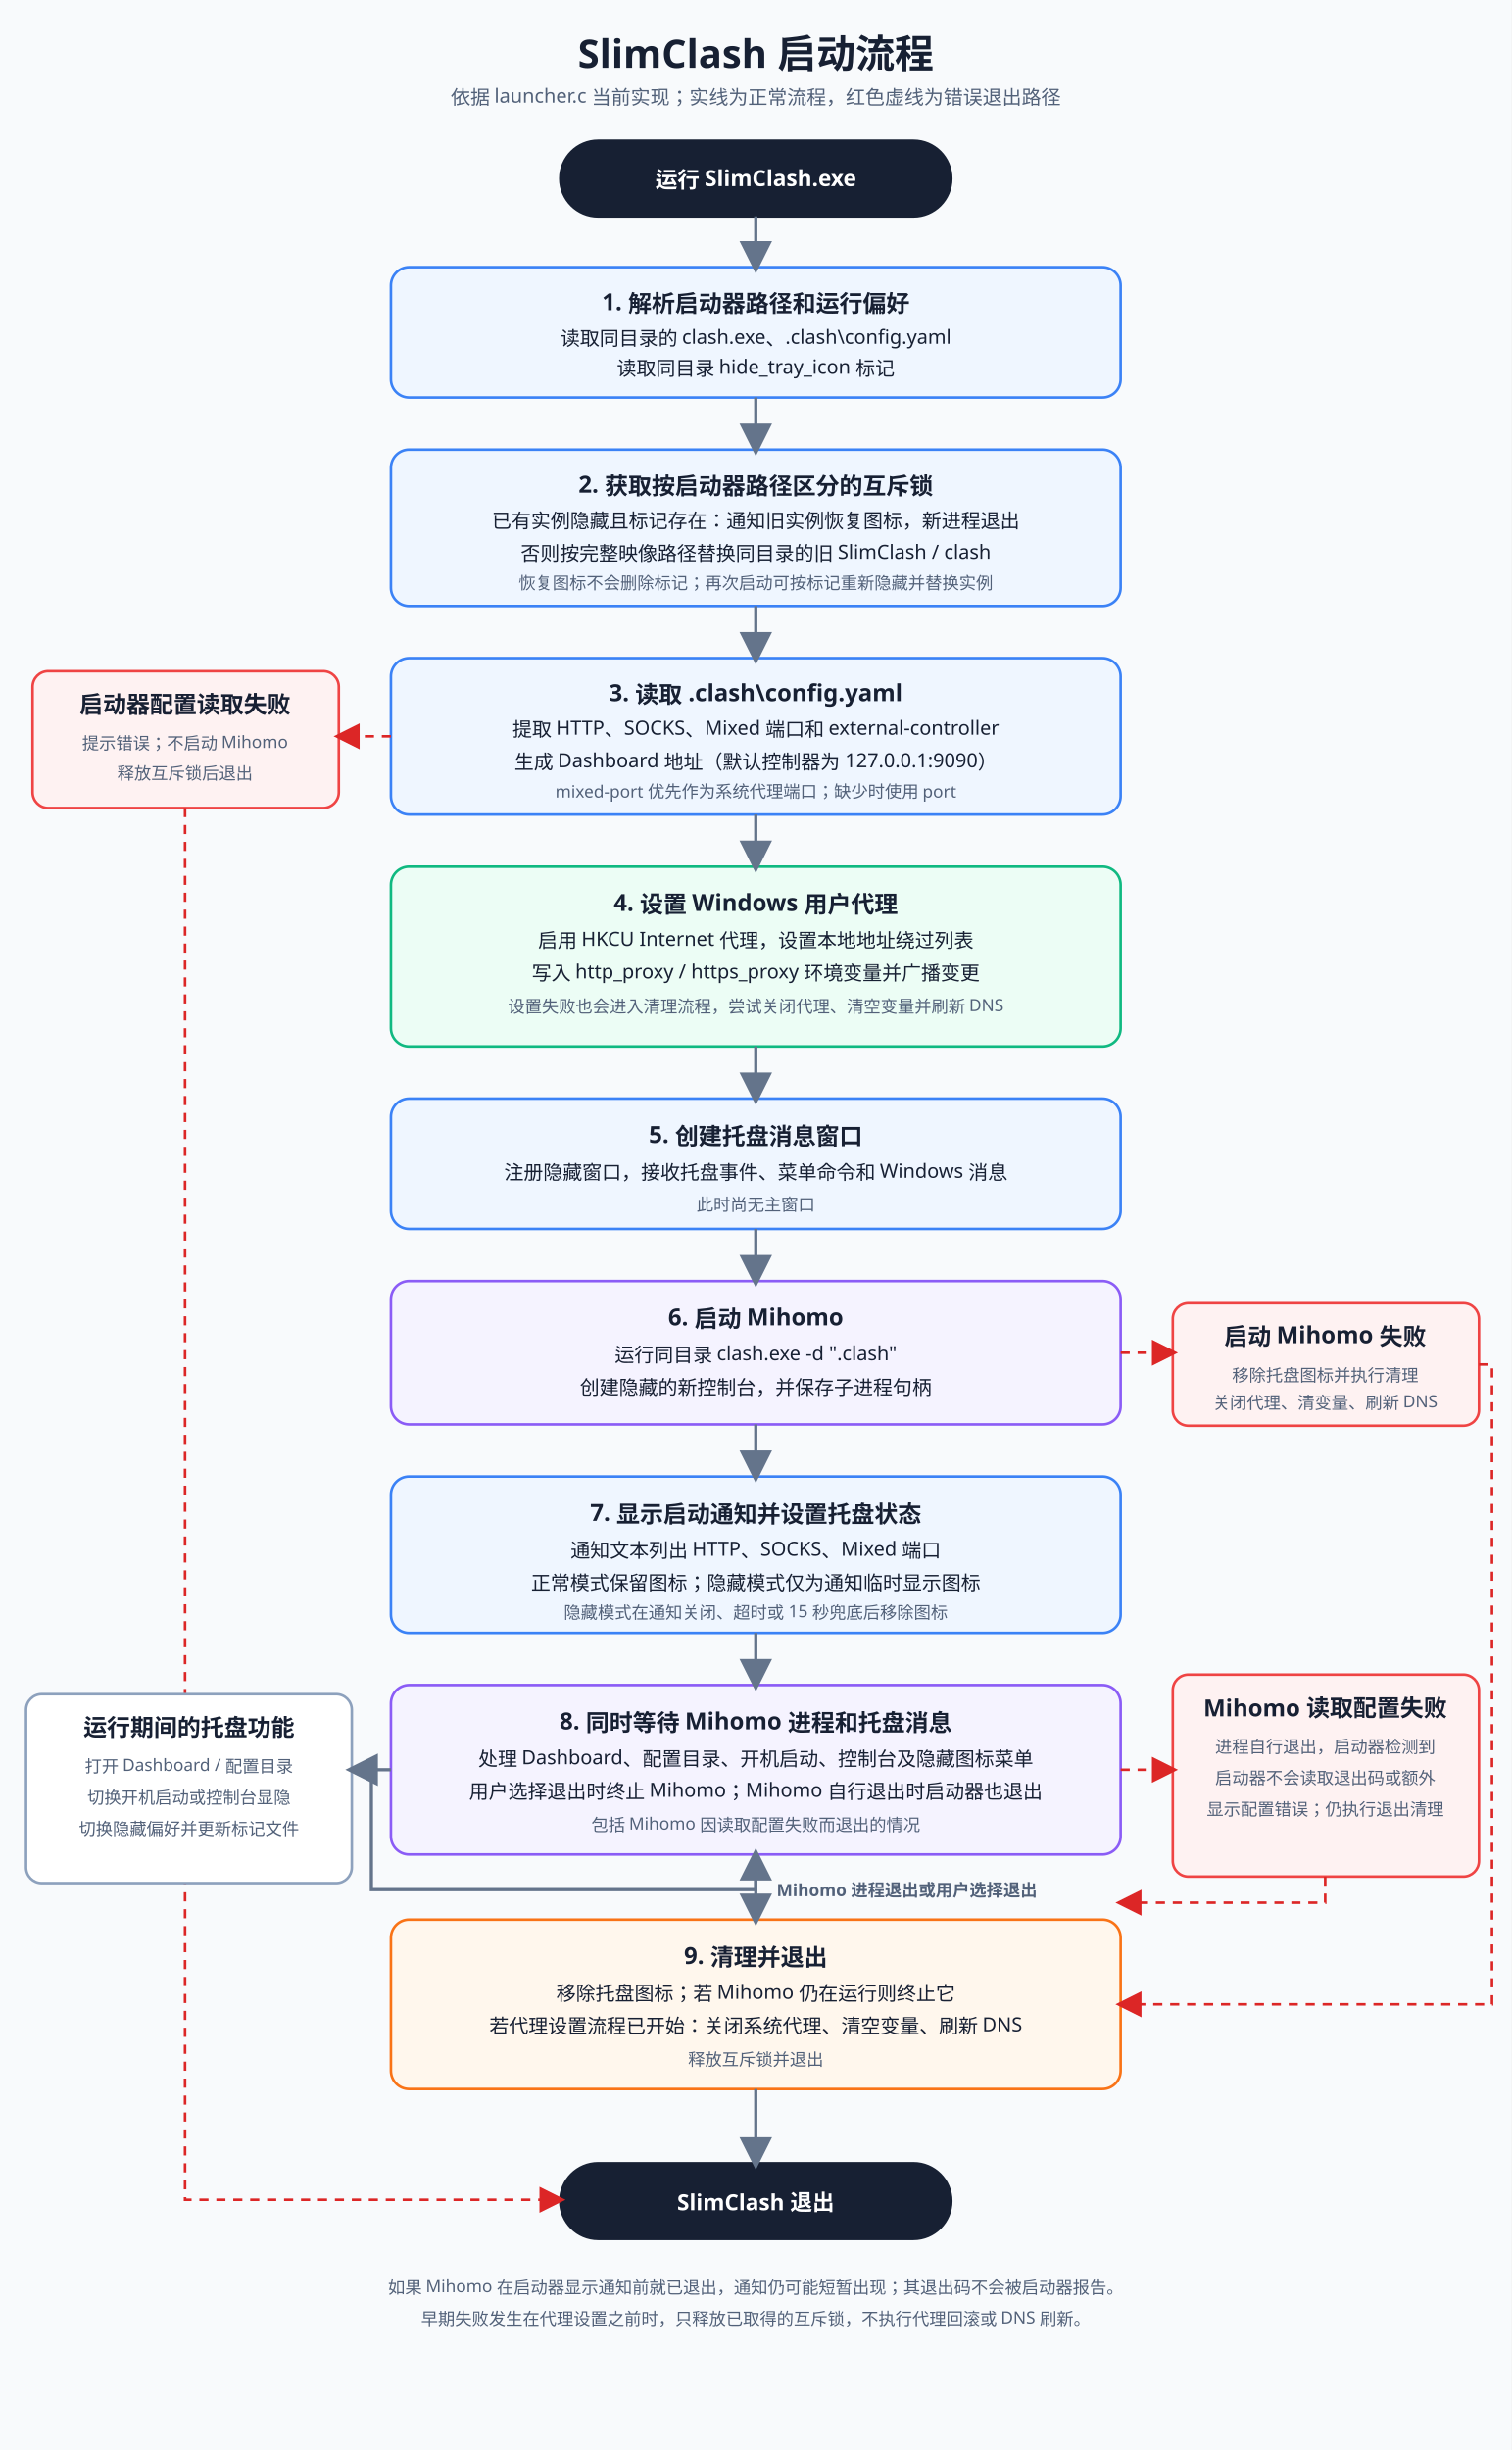
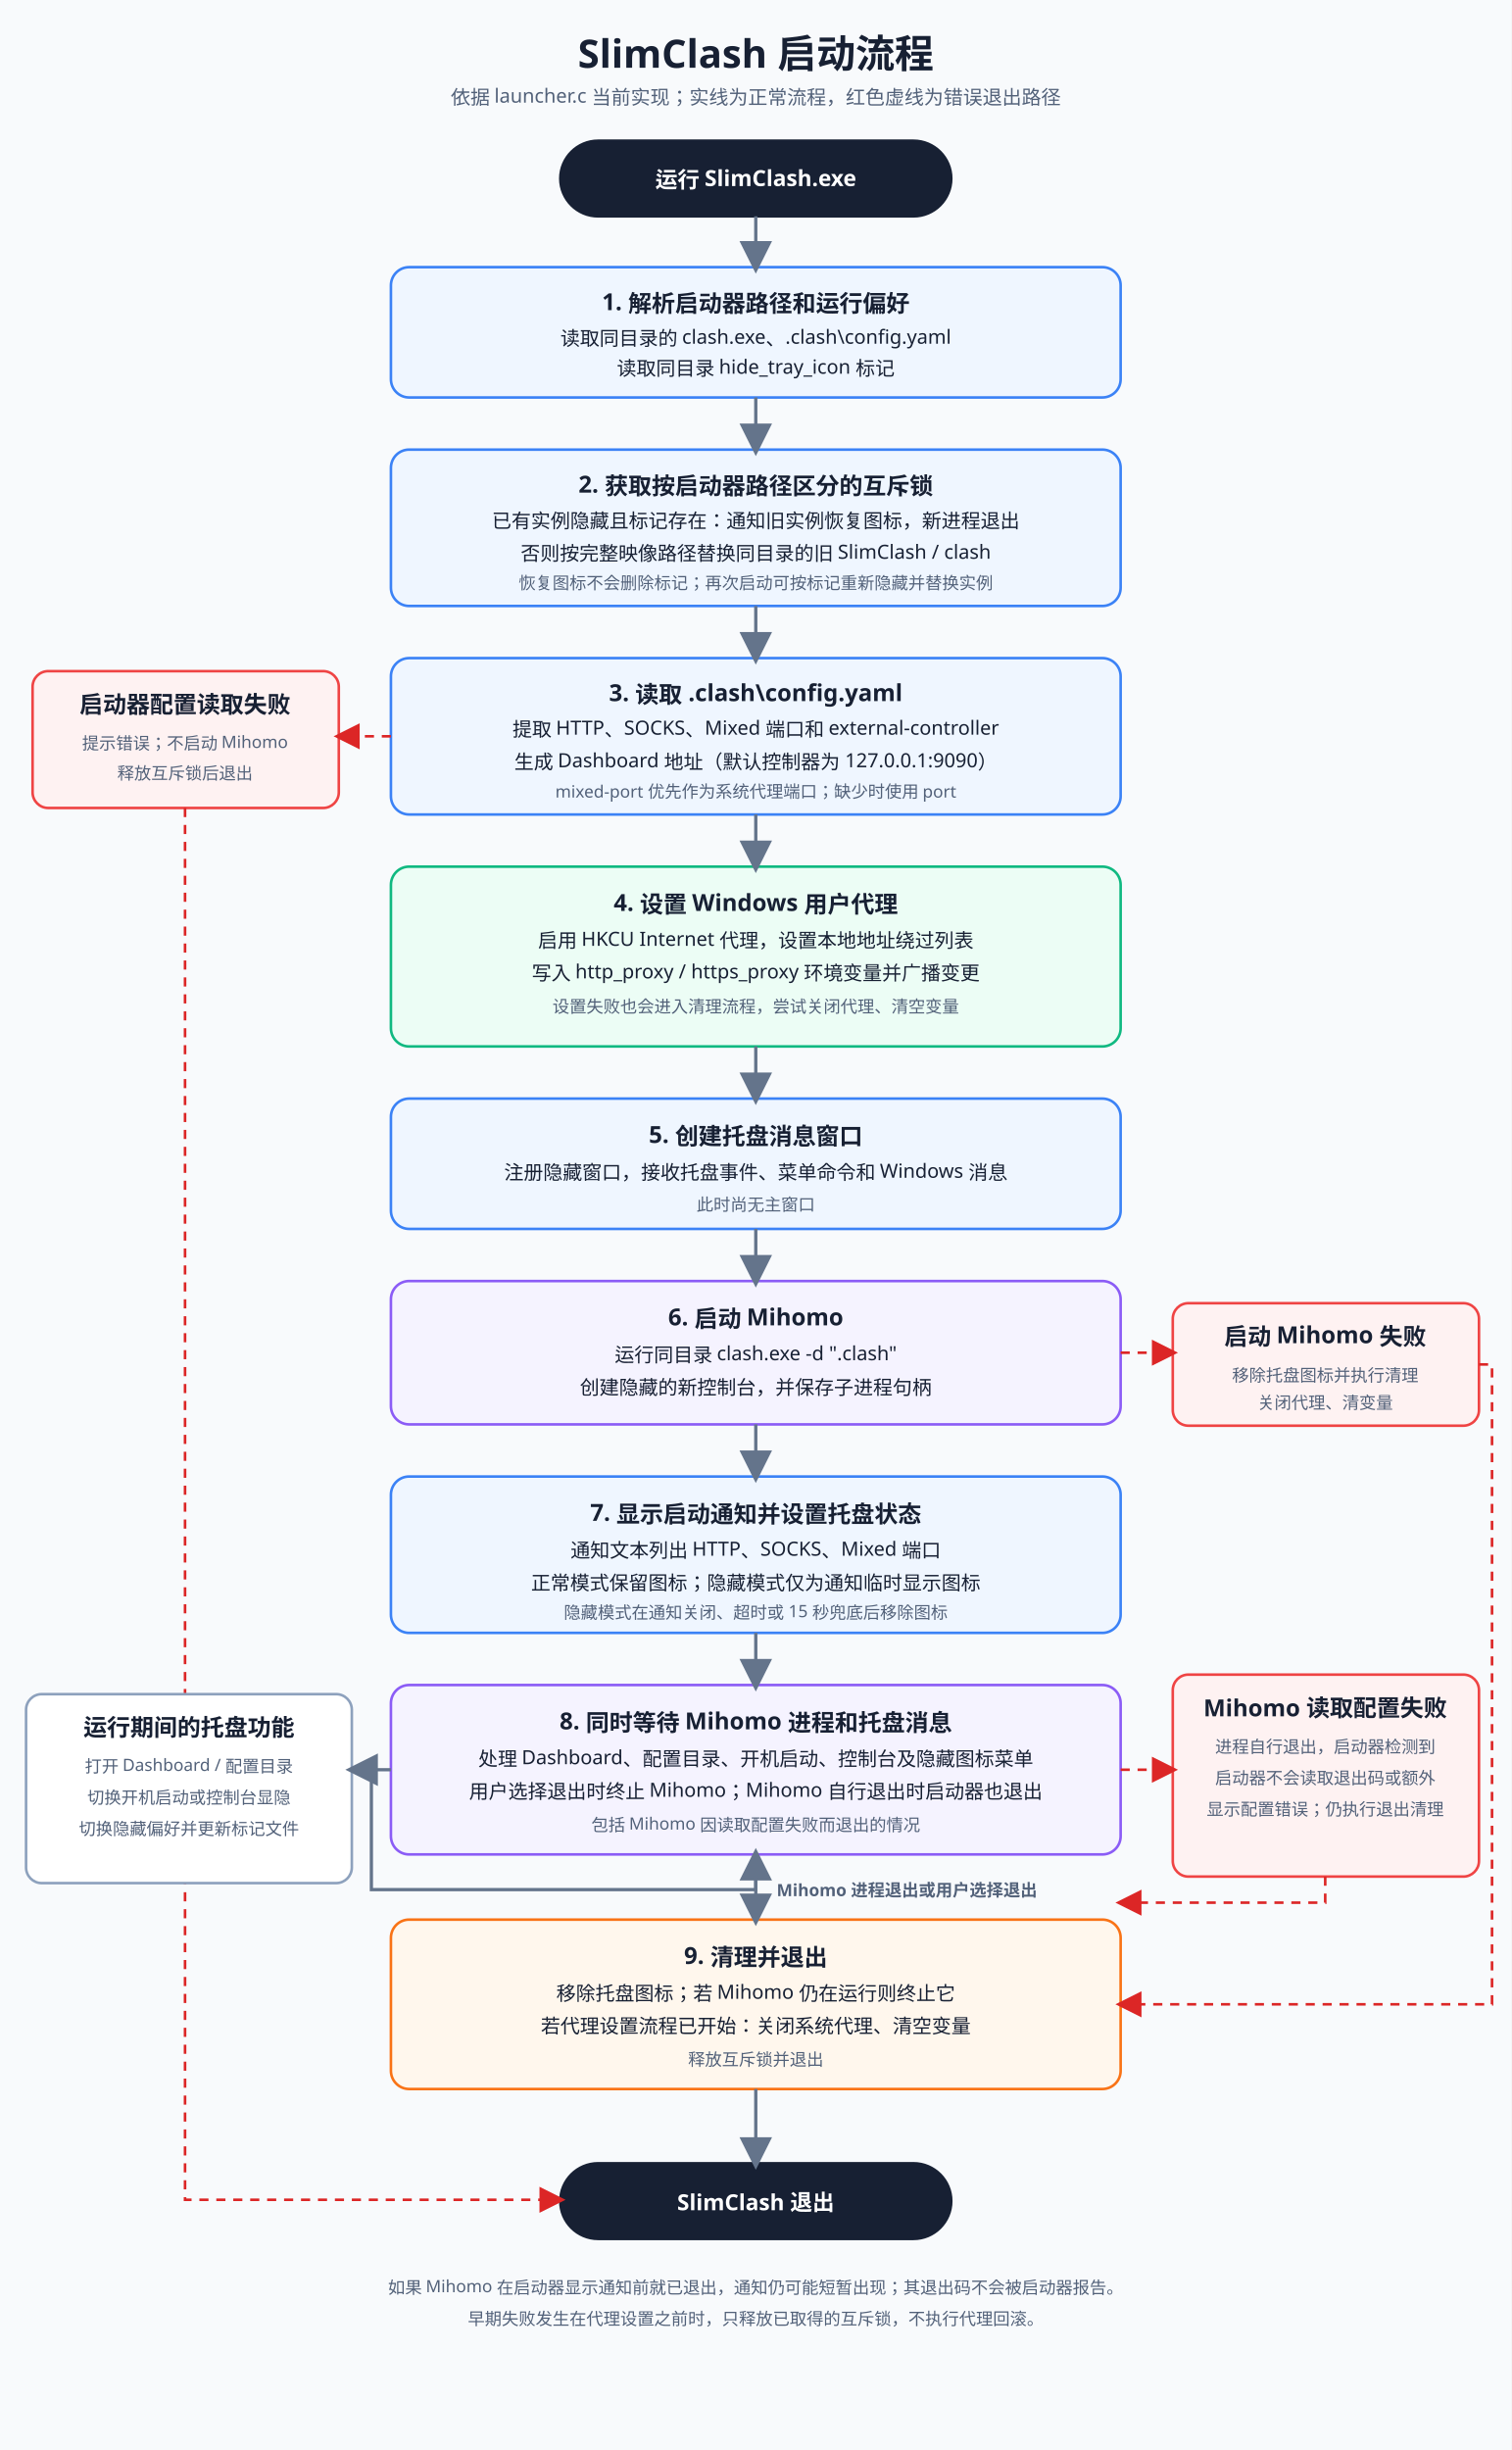
<svg xmlns="http://www.w3.org/2000/svg" width="1160" height="1880" viewBox="0 0 1160 1880" role="img" aria-labelledby="title description">
  <defs>
    <marker id="arrow" markerWidth="10" markerHeight="10" refX="8" refY="5" orient="auto">
      <path d="M0,0 L10,5 L0,10 z" fill="#64748b" />
    </marker>
    <marker id="arrow-red" markerWidth="10" markerHeight="10" refX="8" refY="5" orient="auto">
      <path d="M0,0 L10,5 L0,10 z" fill="#dc2626" />
    </marker>
    <style>
      text { font-family: "Microsoft YaHei UI", "Segoe UI", sans-serif; fill: #172033; }
      .title { font-size: 30px; font-weight: 700; }
      .subtitle { font-size: 15px; fill: #526179; }
      .node { fill: #ffffff; stroke: #8da1bd; stroke-width: 2; }
      .step { fill: #eff6ff; stroke: #3b82f6; stroke-width: 2; }
      .proxy { fill: #ecfdf5; stroke: #10b981; stroke-width: 2; }
      .process { fill: #f5f3ff; stroke: #8b5cf6; stroke-width: 2; }
      .cleanup { fill: #fff7ed; stroke: #f97316; stroke-width: 2; }
      .error { fill: #fef2f2; stroke: #ef4444; stroke-width: 2; }
      .terminal { fill: #172033; stroke: #172033; stroke-width: 2; }
      .terminal-text { fill: #ffffff; font-size: 17px; font-weight: 700; }
      .heading { font-size: 18px; font-weight: 700; }
      .body { font-size: 15px; }
      .small { font-size: 13px; fill: #526179; }
      .arrow { fill: none; stroke: #64748b; stroke-width: 2.5; marker-end: url(#arrow); }
      .error-arrow { fill: none; stroke: #dc2626; stroke-width: 2; stroke-dasharray: 7 6; marker-end: url(#arrow-red); }
      .label { font-size: 13px; font-weight: 600; fill: #526179; }
      .error-label { font-size: 13px; font-weight: 600; fill: #dc2626; }
    </style>
  </defs>
  <rect width="1160" height="1880" fill="#f8fafc" />
  <text x="580" y="52" text-anchor="middle" class="title">SlimClash 启动流程</text>
  <text x="580" y="80" text-anchor="middle" class="subtitle">依据 launcher.c 当前实现；实线为正常流程，红色虚线为错误退出路径</text>
  <rect x="430" y="108" width="300" height="58" rx="29" class="terminal" />
  <text x="580" y="144" text-anchor="middle" class="terminal-text">运行 SlimClash.exe</text>
  <rect x="300" y="205" width="560" height="100" rx="14" class="step" />
  <text x="580" y="238" text-anchor="middle" class="heading">1. 解析启动器路径和运行偏好</text>
  <text x="580" y="265" text-anchor="middle" class="body">读取同目录的 clash.exe、.clash\config.yaml</text>
  <text x="580" y="288" text-anchor="middle" class="body">读取同目录 hide_tray_icon 标记</text>
  <rect x="300" y="345" width="560" height="120" rx="14" class="step" />
  <text x="580" y="378" text-anchor="middle" class="heading">2. 获取按启动器路径区分的互斥锁</text>
  <text x="580" y="405" text-anchor="middle" class="body">已有实例隐藏且标记存在：通知旧实例恢复图标，新进程退出</text>
  <text x="580" y="430" text-anchor="middle" class="body">否则按完整映像路径替换同目录的旧 SlimClash / clash</text>
  <text x="580" y="452" text-anchor="middle" class="small">恢复图标不会删除标记；再次启动可按标记重新隐藏并替换实例</text>
  <rect x="300" y="505" width="560" height="120" rx="14" class="step" />
  <text x="580" y="538" text-anchor="middle" class="heading">3. 读取 .clash\config.yaml</text>
  <text x="580" y="565" text-anchor="middle" class="body">提取 HTTP、SOCKS、Mixed 端口和 external-controller</text>
  <text x="580" y="590" text-anchor="middle" class="body">生成 Dashboard 地址（默认控制器为 127.0.0.1:9090）</text>
  <text x="580" y="612" text-anchor="middle" class="small">mixed-port 优先作为系统代理端口；缺少时使用 port</text>
  <rect x="300" y="665" width="560" height="138" rx="14" class="proxy" />
  <text x="580" y="699" text-anchor="middle" class="heading">4. 设置 Windows 用户代理</text>
  <text x="580" y="727" text-anchor="middle" class="body">启用 HKCU Internet 代理，设置本地地址绕过列表</text>
  <text x="580" y="752" text-anchor="middle" class="body">写入 http_proxy / https_proxy 环境变量并广播变更</text>
-   <text x="580" y="777" text-anchor="middle" class="small">设置失败也会进入清理流程，尝试关闭代理、清空变量并刷新 DNS</text>
+   <text x="580" y="777" text-anchor="middle" class="small">设置失败也会进入清理流程，尝试关闭代理、清空变量</text>
  <rect x="300" y="843" width="560" height="100" rx="14" class="step" />
  <text x="580" y="877" text-anchor="middle" class="heading">5. 创建托盘消息窗口</text>
  <text x="580" y="905" text-anchor="middle" class="body">注册隐藏窗口，接收托盘事件、菜单命令和 Windows 消息</text>
  <text x="580" y="929" text-anchor="middle" class="small">此时尚无主窗口</text>
  <rect x="300" y="983" width="560" height="110" rx="14" class="process" />
  <text x="580" y="1017" text-anchor="middle" class="heading">6. 启动 Mihomo</text>
  <text x="580" y="1045" text-anchor="middle" class="body">运行同目录 clash.exe -d ".clash"</text>
  <text x="580" y="1070" text-anchor="middle" class="body">创建隐藏的新控制台，并保存子进程句柄</text>
  <rect x="300" y="1133" width="560" height="120" rx="14" class="step" />
  <text x="580" y="1167" text-anchor="middle" class="heading">7. 显示启动通知并设置托盘状态</text>
  <text x="580" y="1195" text-anchor="middle" class="body">通知文本列出 HTTP、SOCKS、Mixed 端口</text>
  <text x="580" y="1220" text-anchor="middle" class="body">正常模式保留图标；隐藏模式仅为通知临时显示图标</text>
  <text x="580" y="1242" text-anchor="middle" class="small">隐藏模式在通知关闭、超时或 15 秒兜底后移除图标</text>
  <rect x="300" y="1293" width="560" height="130" rx="14" class="process" />
  <text x="580" y="1327" text-anchor="middle" class="heading">8. 同时等待 Mihomo 进程和托盘消息</text>
  <text x="580" y="1355" text-anchor="middle" class="body">处理 Dashboard、配置目录、开机启动、控制台及隐藏图标菜单</text>
  <text x="580" y="1380" text-anchor="middle" class="body">用户选择退出时终止 Mihomo；Mihomo 自行退出时启动器也退出</text>
  <text x="580" y="1405" text-anchor="middle" class="small">包括 Mihomo 因读取配置失败而退出的情况</text>
  <rect x="300" y="1473" width="560" height="130" rx="14" class="cleanup" />
  <text x="580" y="1507" text-anchor="middle" class="heading">9. 清理并退出</text>
  <text x="580" y="1535" text-anchor="middle" class="body">移除托盘图标；若 Mihomo 仍在运行则终止它</text>
-   <text x="580" y="1560" text-anchor="middle" class="body">若代理设置流程已开始：关闭系统代理、清空变量、刷新 DNS</text>
+   <text x="580" y="1560" text-anchor="middle" class="body">若代理设置流程已开始：关闭系统代理、清空变量</text>
  <text x="580" y="1585" text-anchor="middle" class="small">释放互斥锁并退出</text>
  <rect x="430" y="1660" width="300" height="58" rx="29" class="terminal" />
  <text x="580" y="1696" text-anchor="middle" class="terminal-text">SlimClash 退出</text>
  <path d="M580 166 V205" class="arrow" />
  <path d="M580 305 V345" class="arrow" />
  <path d="M580 465 V505" class="arrow" />
  <path d="M580 625 V665" class="arrow" />
  <path d="M580 803 V843" class="arrow" />
  <path d="M580 943 V983" class="arrow" />
  <path d="M580 1093 V1133" class="arrow" />
  <path d="M580 1253 V1293" class="arrow" />
  <path d="M580 1423 V1473" class="arrow" />
  <text x="596" y="1455" class="label">Mihomo 进程退出或用户选择退出</text>
  <path d="M580 1603 V1660" class="arrow" />
  <rect x="25" y="515" width="235" height="105" rx="12" class="error" />
  <text x="142" y="547" text-anchor="middle" class="heading">启动器配置读取失败</text>
  <text x="142" y="575" text-anchor="middle" class="small">提示错误；不启动 Mihomo</text>
  <text x="142" y="598" text-anchor="middle" class="small">释放互斥锁后退出</text>
  <path d="M300 565 H260" class="error-arrow" />
  <path d="M142 620 V1688 H430" class="error-arrow" />
  <rect x="900" y="1000" width="235" height="94" rx="12" class="error" />
  <text x="1017" y="1032" text-anchor="middle" class="heading">启动 Mihomo 失败</text>
  <text x="1017" y="1060" text-anchor="middle" class="small">移除托盘图标并执行清理</text>
-   <text x="1017" y="1081" text-anchor="middle" class="small">关闭代理、清变量、刷新 DNS</text>
+   <text x="1017" y="1081" text-anchor="middle" class="small">关闭代理、清变量</text>
  <path d="M860 1038 H900" class="error-arrow" />
  <path d="M1135 1047 H1145 V1538 H860" class="error-arrow" />
  <rect x="20" y="1300" width="250" height="145" rx="12" class="node" />
  <text x="145" y="1332" text-anchor="middle" class="heading">运行期间的托盘功能</text>
  <text x="145" y="1360" text-anchor="middle" class="small">打开 Dashboard / 配置目录</text>
  <text x="145" y="1384" text-anchor="middle" class="small">切换开机启动或控制台显隐</text>
  <text x="145" y="1408" text-anchor="middle" class="small">切换隐藏偏好并更新标记文件</text>
  <path d="M300 1358 H270" class="arrow" />
  <path d="M270 1358 H285 V1450 H580 V1423" class="arrow" />
  <rect x="900" y="1285" width="235" height="155" rx="12" class="error" />
  <text x="1017" y="1317" text-anchor="middle" class="heading">Mihomo 读取配置失败</text>
  <text x="1017" y="1345" text-anchor="middle" class="small">进程自行退出，启动器检测到</text>
  <text x="1017" y="1369" text-anchor="middle" class="small">启动器不会读取退出码或额外</text>
  <text x="1017" y="1393" text-anchor="middle" class="small">显示配置错误；仍执行退出清理</text>
  <path d="M860 1358 H900" class="error-arrow" />
  <path d="M1017 1440 V1460 H860" class="error-arrow" />
  <text x="580" y="1760" text-anchor="middle" class="small">如果 Mihomo 在启动器显示通知前就已退出，通知仍可能短暂出现；其退出码不会被启动器报告。</text>
-   <text x="580" y="1784" text-anchor="middle" class="small">早期失败发生在代理设置之前时，只释放已取得的互斥锁，不执行代理回滚或 DNS 刷新。</text>
+   <text x="580" y="1784" text-anchor="middle" class="small">早期失败发生在代理设置之前时，只释放已取得的互斥锁，不执行代理回滚。</text>
</svg>
